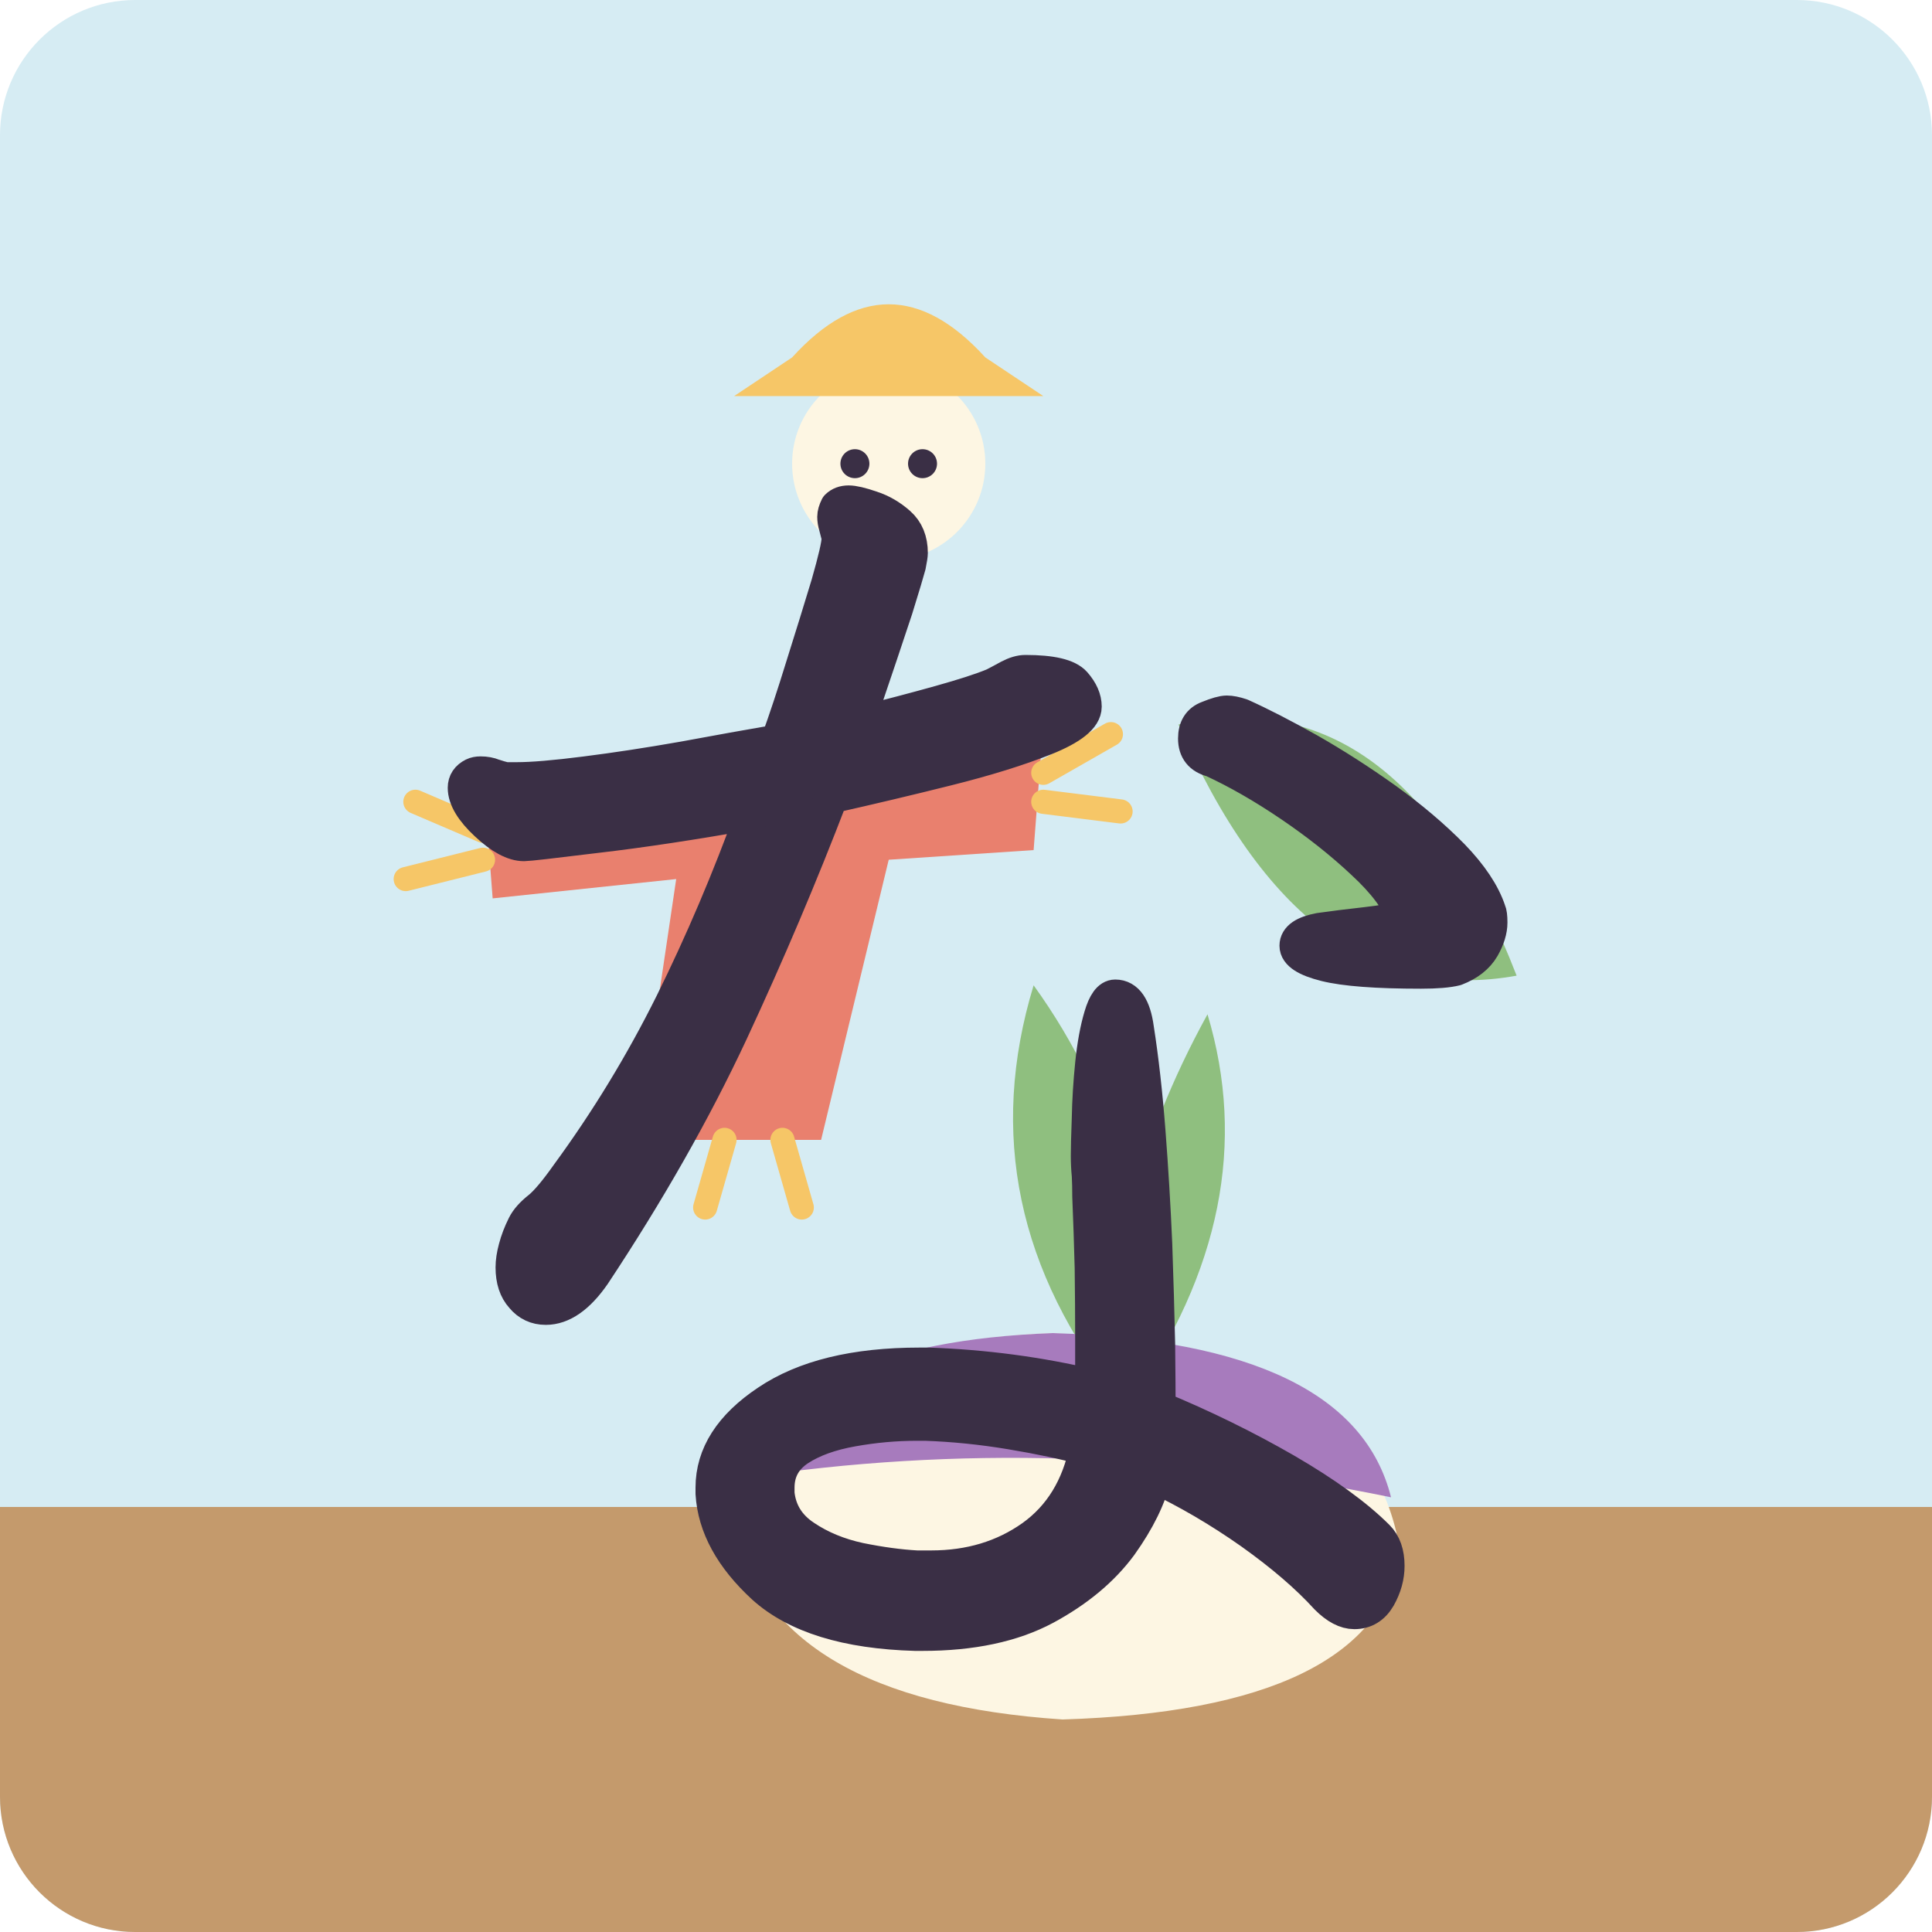
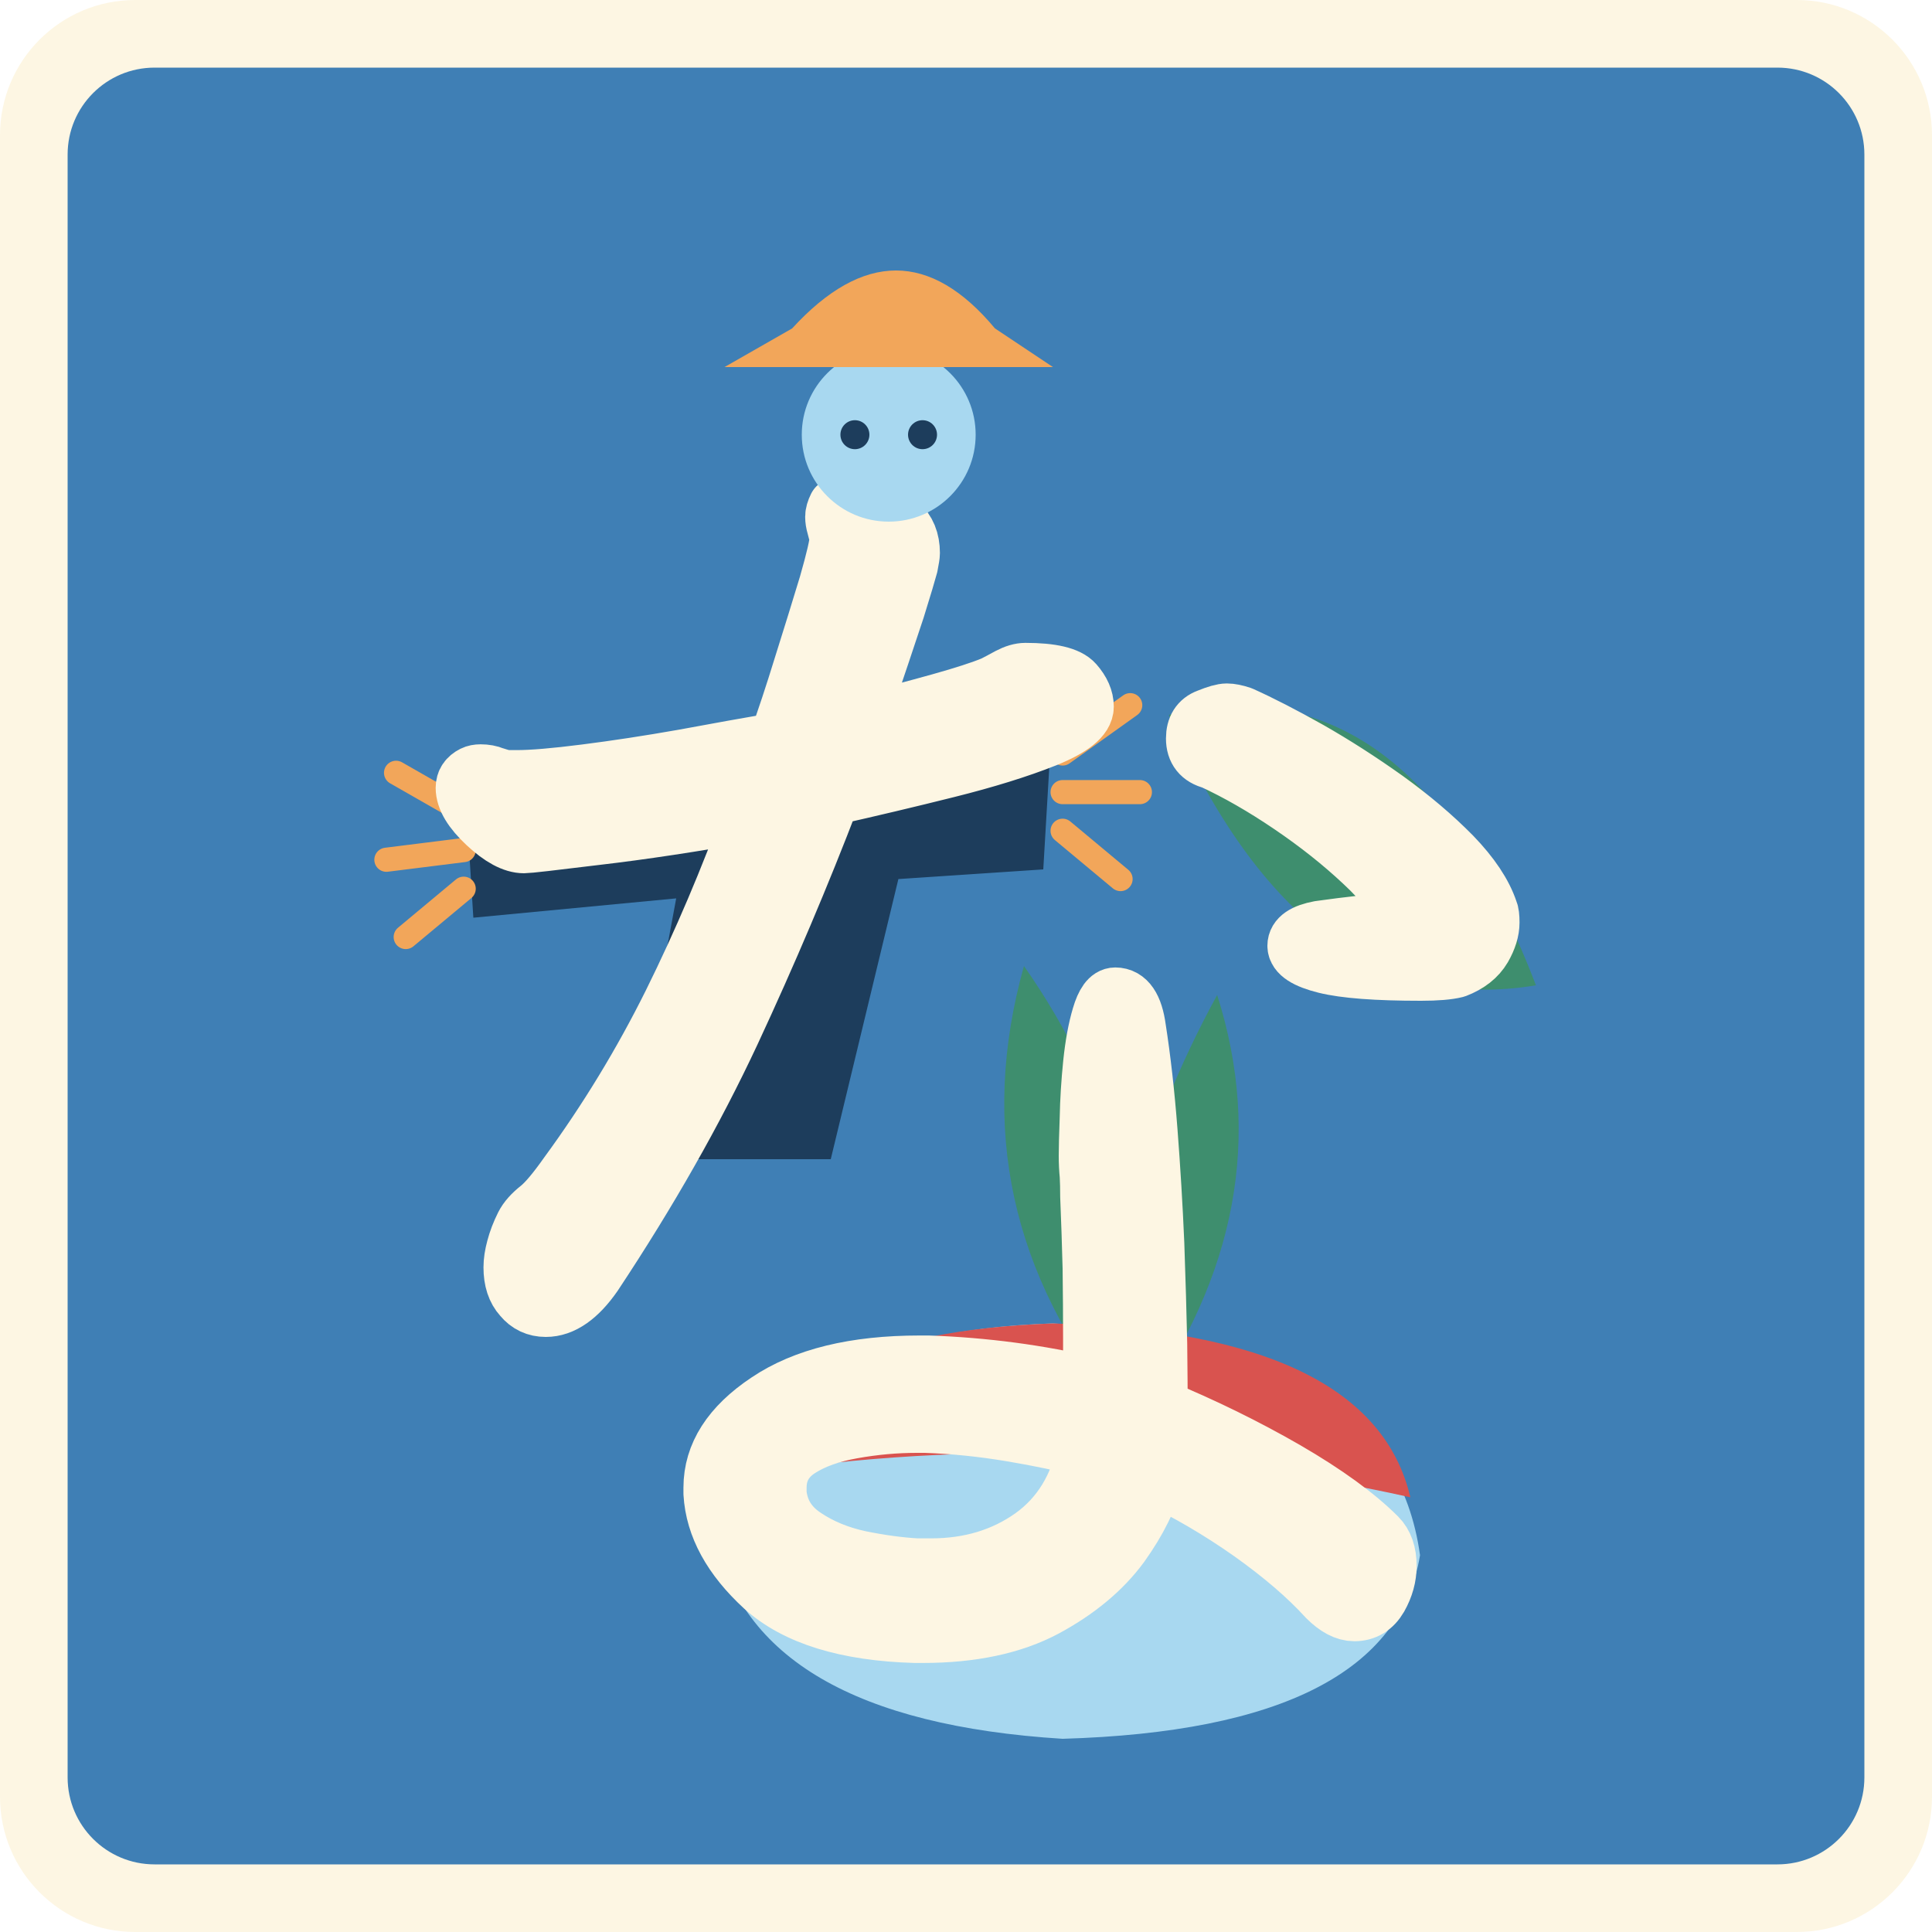
<svg xmlns="http://www.w3.org/2000/svg" viewBox="0 0 400 400">
-   <rect width="400" height="400" rx="28" fill="#d6ecf3" />
-   <path d="M0 312H400V372A28 28 0 0 1 372 400H28A28 28 0 0 1 0 372Z" fill="#c49a6c" />
-   <path d="M100 160L216 150L214 176L184 178L170 236L132 236L140 182L102 186Z" fill="#e9806e" />
-   <g stroke="#f6c667" stroke-width="5" stroke-linecap="round">
-     <path d="M100 172l-14-6M100 178l-16 4M216 160l14-8M216 166l16 2M150 236l-4 14M162 236l4 14" />
+   <rect width="400" height="400" rx="28" fill="#fdf6e3" />
+   <defs>
+     <clipPath id="card">
+       <rect x="14" y="14" width="372" height="372" rx="18" />
+     </clipPath>
+   </defs>
+   <rect x="14" y="14" width="372" height="372" rx="18" fill="#3f7fb5" />
+   <g clip-path="url(#card)">
+     <path d="M96 158L218 146L216 180L186 182L172 240L130 240L140 186L98 190Z" fill="#1d3d5c" />
+     <g stroke="#f2a65a" stroke-width="5" stroke-linecap="round">
+       <path d="M96 168l-14-8M96 176l-16 2M96 184l-12 10M220 156l14-10M220 164l16 0M220 172l12 10" />
+     </g>
+     <g fill="#3e8e6e">
+       <path d="M232 292Q198 250 212 200Q240 240 238 292Z" />
+       <path d="M236 292Q266 250 252 206Q228 250 230 292Z" />
+       <path d="M242 148Q292 136 318 204Q270 212 242 148Z" />
+     </g>
+     <path d="M148 318Q156 276 218 274Q288 278 294 322Q288 358 220 360Q156 356 148 318Z" fill="#a8d8f0" />
+     <path d="M150 306Q162 276 218 274Q284 276 292 310Q220 294 150 306Z" fill="#d9534f" />
  </g>
-   <circle cx="184" cy="96" r="20" fill="#fdf6e3" />
-   <path d="M152 82H216L204 74Q184 52 164 74Z" fill="#f6c667" />
-   <g fill="#8fbf7f">
-     <path d="M232 290Q200 250 214 204Q240 240 238 290Z" />
-     <path d="M234 290Q262 250 250 210Q228 250 230 290Z" />
-     <path d="M244 150Q290 140 314 202Q270 210 244 150Z" />
-   </g>
-   <path d="M152 316Q160 278 218 276Q284 280 290 322Q284 354 220 356Q160 352 152 316Z" fill="#fdf6e3" />
-   <path d="M154 306Q164 278 218 276Q280 278 288 310Q220 296 154 306Z" fill="#a77bbd" />
-   <path id="glyph" d="M173.6 111.2L173.6 111.5Q173.6 113.3 171.4 121.0Q169.1 128.6 166.2 137.8Q163.4 146.9 161.0 153.5Q152.3 155.0 141.5 157.0Q130.7 158.9 121.2 160.1Q111.8 161.3 107.0 161.3L104.6 161.3Q103.4 161.0 102.2 160.6Q101.0 160.1 99.5 160.1Q98.6 160.1 98.0 160.4Q96.2 161.3 96.2 163.1Q96.2 166.4 100.7 170.6Q105.2 174.8 108.5 174.8Q109.7 174.8 123.5 173.1Q137.3 171.5 155.9 168.2Q148.4 188.9 139.1 207.7Q129.8 226.4 117.5 243.2Q113.9 248.3 111.7 250.1Q109.4 251.9 108.5 253.7Q107.3 256.1 106.7 258.4Q106.1 260.6 106.1 262.4Q106.1 266.3 108.1 268.5Q110.0 270.8 113.0 270.8Q118.1 270.8 122.9 263.9Q140.0 238.1 151.4 213.7Q162.8 189.2 172.1 164.9Q184.1 162.2 196.1 159.2Q208.1 156.2 216.4 152.9Q224.6 149.6 224.6 146.3Q224.6 143.9 222.5 141.5Q220.4 139.1 212.3 139.1Q210.8 139.1 208.9 140.1Q206.9 141.2 205.7 141.8Q202.1 143.3 194.6 145.4Q187.1 147.5 177.5 149.9Q183.2 133.1 185.5 126.1Q187.7 119.0 188.2 117.1Q188.6 115.1 188.6 114.5Q188.6 110.6 186.1 108.4Q183.5 106.1 180.4 105.1Q177.2 104.0 175.7 104.0Q174.2 104.0 173.3 104.9Q172.7 106.1 172.7 107.0Q172.7 107.9 173.0 108.9Q173.3 110.0 173.6 111.2ZM251.0 157.4Q258.8 161.0 267.2 166.7Q275.6 172.4 282.2 178.6Q288.8 184.7 290.6 189.8Q288.2 190.7 282.8 191.3Q277.4 191.9 273.2 192.5Q268.4 193.4 268.4 195.8Q268.4 198.2 274.4 199.7Q280.4 201.2 294.2 201.2Q299.0 201.2 301.4 200.6Q305.3 199.1 307.0 196.2Q308.6 193.4 308.6 191.0Q308.6 189.2 308.3 188.6Q306.5 183.2 300.7 177.2Q294.8 171.2 286.9 165.5Q278.9 159.8 271.0 155.3Q263.0 150.8 257.0 148.1Q255.2 147.5 254.0 147.5Q252.8 147.5 250.1 148.6Q247.4 149.6 247.4 152.9Q247.4 156.5 251.0 157.4ZM189.5 338.3L191.0 338.3Q206.3 338.3 216.4 332.9Q226.4 327.5 232.0 319.9Q237.5 312.2 239.0 305.6Q249.2 310.4 259.0 317.3Q268.7 324.2 274.7 330.8Q277.7 333.8 280.4 333.8Q283.7 333.8 285.5 330.7Q287.3 327.5 287.3 324.2Q287.3 320.3 285.2 318.2Q278.6 311.6 266.2 304.4Q253.7 297.2 239.9 291.5Q239.9 287.3 239.8 278.2Q239.6 269.0 239.2 257.5Q238.7 245.9 237.8 234.2Q236.9 222.5 235.4 212.9Q234.5 206.3 230.9 206.3Q229.1 206.3 227.9 210.4Q226.7 214.4 226.1 220.2Q225.5 226.1 225.4 231.5Q225.2 236.9 225.2 239.3Q225.2 241.4 225.4 243.4Q225.5 245.3 225.5 247.7Q225.8 254.9 226.0 262.5Q226.1 270.2 226.1 277.1L226.1 287.0Q209.6 283.1 192.2 282.5L190.4 282.5Q170.3 282.5 158.9 290.2Q147.5 297.8 147.5 308.0L147.5 309.2Q148.1 319.4 158.1 328.6Q168.2 337.7 189.5 338.3ZM192.8 324.5L189.8 324.5Q184.4 324.2 178.0 322.9Q171.5 321.5 166.6 318.2Q161.6 314.9 161.0 309.2L161.0 308.0Q161.0 302.9 165.4 300.0Q169.7 297.2 176.5 296.0Q183.2 294.8 189.8 294.8L191.6 294.8Q200.3 295.1 209.3 296.6Q218.3 298.1 224.9 299.9Q222.5 311.9 213.7 318.2Q204.8 324.5 192.8 324.5Z" fill="#3a2f45" stroke="#3a2f45" stroke-width="7" stroke-linejoin="round" />
-   <g fill="#3a2f45">
-     <circle cx="177" cy="96" r="3" />
-     <circle cx="191" cy="96" r="3" />
+   <path id="glyph" d="M173.6 111.2L173.6 111.5Q173.6 113.3 171.4 121.0Q169.1 128.6 166.2 137.8Q163.4 146.9 161.0 153.5Q152.3 155.0 141.5 157.0Q130.7 158.9 121.2 160.1Q111.8 161.3 107.0 161.3L104.6 161.3Q103.4 161.0 102.2 160.6Q101.0 160.1 99.5 160.1Q98.6 160.1 98.0 160.4Q96.2 161.3 96.2 163.1Q96.2 166.4 100.7 170.6Q105.2 174.8 108.5 174.8Q109.7 174.8 123.5 173.1Q137.3 171.5 155.9 168.2Q148.4 188.9 139.1 207.7Q129.8 226.4 117.5 243.2Q113.9 248.3 111.7 250.1Q109.4 251.9 108.5 253.7Q107.3 256.1 106.7 258.4Q106.1 260.6 106.1 262.4Q106.1 266.3 108.1 268.5Q110.0 270.8 113.0 270.8Q118.1 270.8 122.9 263.9Q140.0 238.1 151.4 213.7Q162.8 189.2 172.1 164.9Q184.1 162.2 196.1 159.2Q208.1 156.2 216.4 152.9Q224.6 149.6 224.6 146.3Q224.6 143.9 222.5 141.5Q220.4 139.1 212.3 139.1Q210.8 139.1 208.9 140.1Q206.9 141.2 205.7 141.8Q202.1 143.3 194.6 145.4Q187.1 147.5 177.5 149.9Q183.2 133.1 185.5 126.1Q187.7 119.0 188.2 117.1Q188.6 115.1 188.6 114.5Q188.6 110.6 186.1 108.4Q183.5 106.1 180.4 105.1Q177.2 104.0 175.7 104.0Q174.2 104.0 173.3 104.9Q172.7 106.1 172.7 107.0Q172.7 107.9 173.0 108.9Q173.3 110.0 173.6 111.2ZM251.0 157.4Q258.8 161.0 267.2 166.7Q275.6 172.4 282.2 178.6Q288.8 184.7 290.6 189.8Q288.2 190.7 282.8 191.3Q277.4 191.9 273.2 192.5Q268.4 193.4 268.4 195.8Q268.4 198.2 274.4 199.7Q280.4 201.2 294.2 201.2Q299.0 201.2 301.4 200.6Q305.3 199.1 307.0 196.2Q308.6 193.4 308.6 191.0Q308.6 189.2 308.3 188.6Q306.5 183.2 300.7 177.2Q294.8 171.2 286.9 165.5Q278.9 159.8 271.0 155.3Q263.0 150.8 257.0 148.1Q255.2 147.5 254.0 147.5Q252.8 147.5 250.1 148.6Q247.4 149.6 247.4 152.9Q247.4 156.5 251.0 157.4ZM189.5 338.3L191.0 338.3Q206.3 338.3 216.4 332.9Q226.4 327.5 232.0 319.9Q237.5 312.2 239.0 305.6Q249.2 310.4 259.0 317.3Q268.7 324.2 274.7 330.8Q277.7 333.8 280.4 333.8Q283.7 333.8 285.5 330.7Q287.3 327.5 287.3 324.2Q287.3 320.3 285.2 318.2Q278.6 311.6 266.2 304.4Q253.7 297.2 239.9 291.5Q239.9 287.3 239.8 278.2Q239.6 269.0 239.2 257.5Q238.7 245.9 237.8 234.2Q236.9 222.5 235.4 212.9Q234.5 206.3 230.9 206.3Q229.1 206.3 227.9 210.4Q226.7 214.4 226.1 220.2Q225.5 226.1 225.4 231.5Q225.2 236.9 225.2 239.3Q225.2 241.4 225.4 243.4Q225.5 245.3 225.5 247.7Q225.8 254.9 226.0 262.5Q226.1 270.2 226.1 277.1L226.1 287.0Q209.6 283.1 192.2 282.5L190.4 282.5Q170.3 282.5 158.9 290.2Q147.5 297.8 147.5 308.0L147.5 309.2Q148.1 319.4 158.1 328.6Q168.2 337.7 189.5 338.3ZM192.8 324.5L189.8 324.5Q184.4 324.2 178.0 322.9Q171.5 321.5 166.6 318.2Q161.6 314.9 161.0 309.2L161.0 308.0Q161.0 302.9 165.4 300.0Q169.7 297.2 176.5 296.0Q183.2 294.8 189.8 294.8L191.6 294.8Q200.3 295.1 209.3 296.6Q218.3 298.1 224.9 299.9Q222.5 311.9 213.7 318.2Q204.8 324.5 192.8 324.5Z" fill="#fdf6e3" stroke="#fdf6e3" stroke-width="12" stroke-linejoin="round" />
+   <g clip-path="url(#card)">
+     <circle cx="184" cy="90" r="18" fill="#a8d8f0" />
+     <path d="M150 76H218L206 68Q186 44 164 68Z" fill="#f2a65a" />
+     <g fill="#1d3d5c">
+       <circle cx="177" cy="90" r="3" />
+       <circle cx="191" cy="90" r="3" />
+     </g>
  </g>
</svg>
